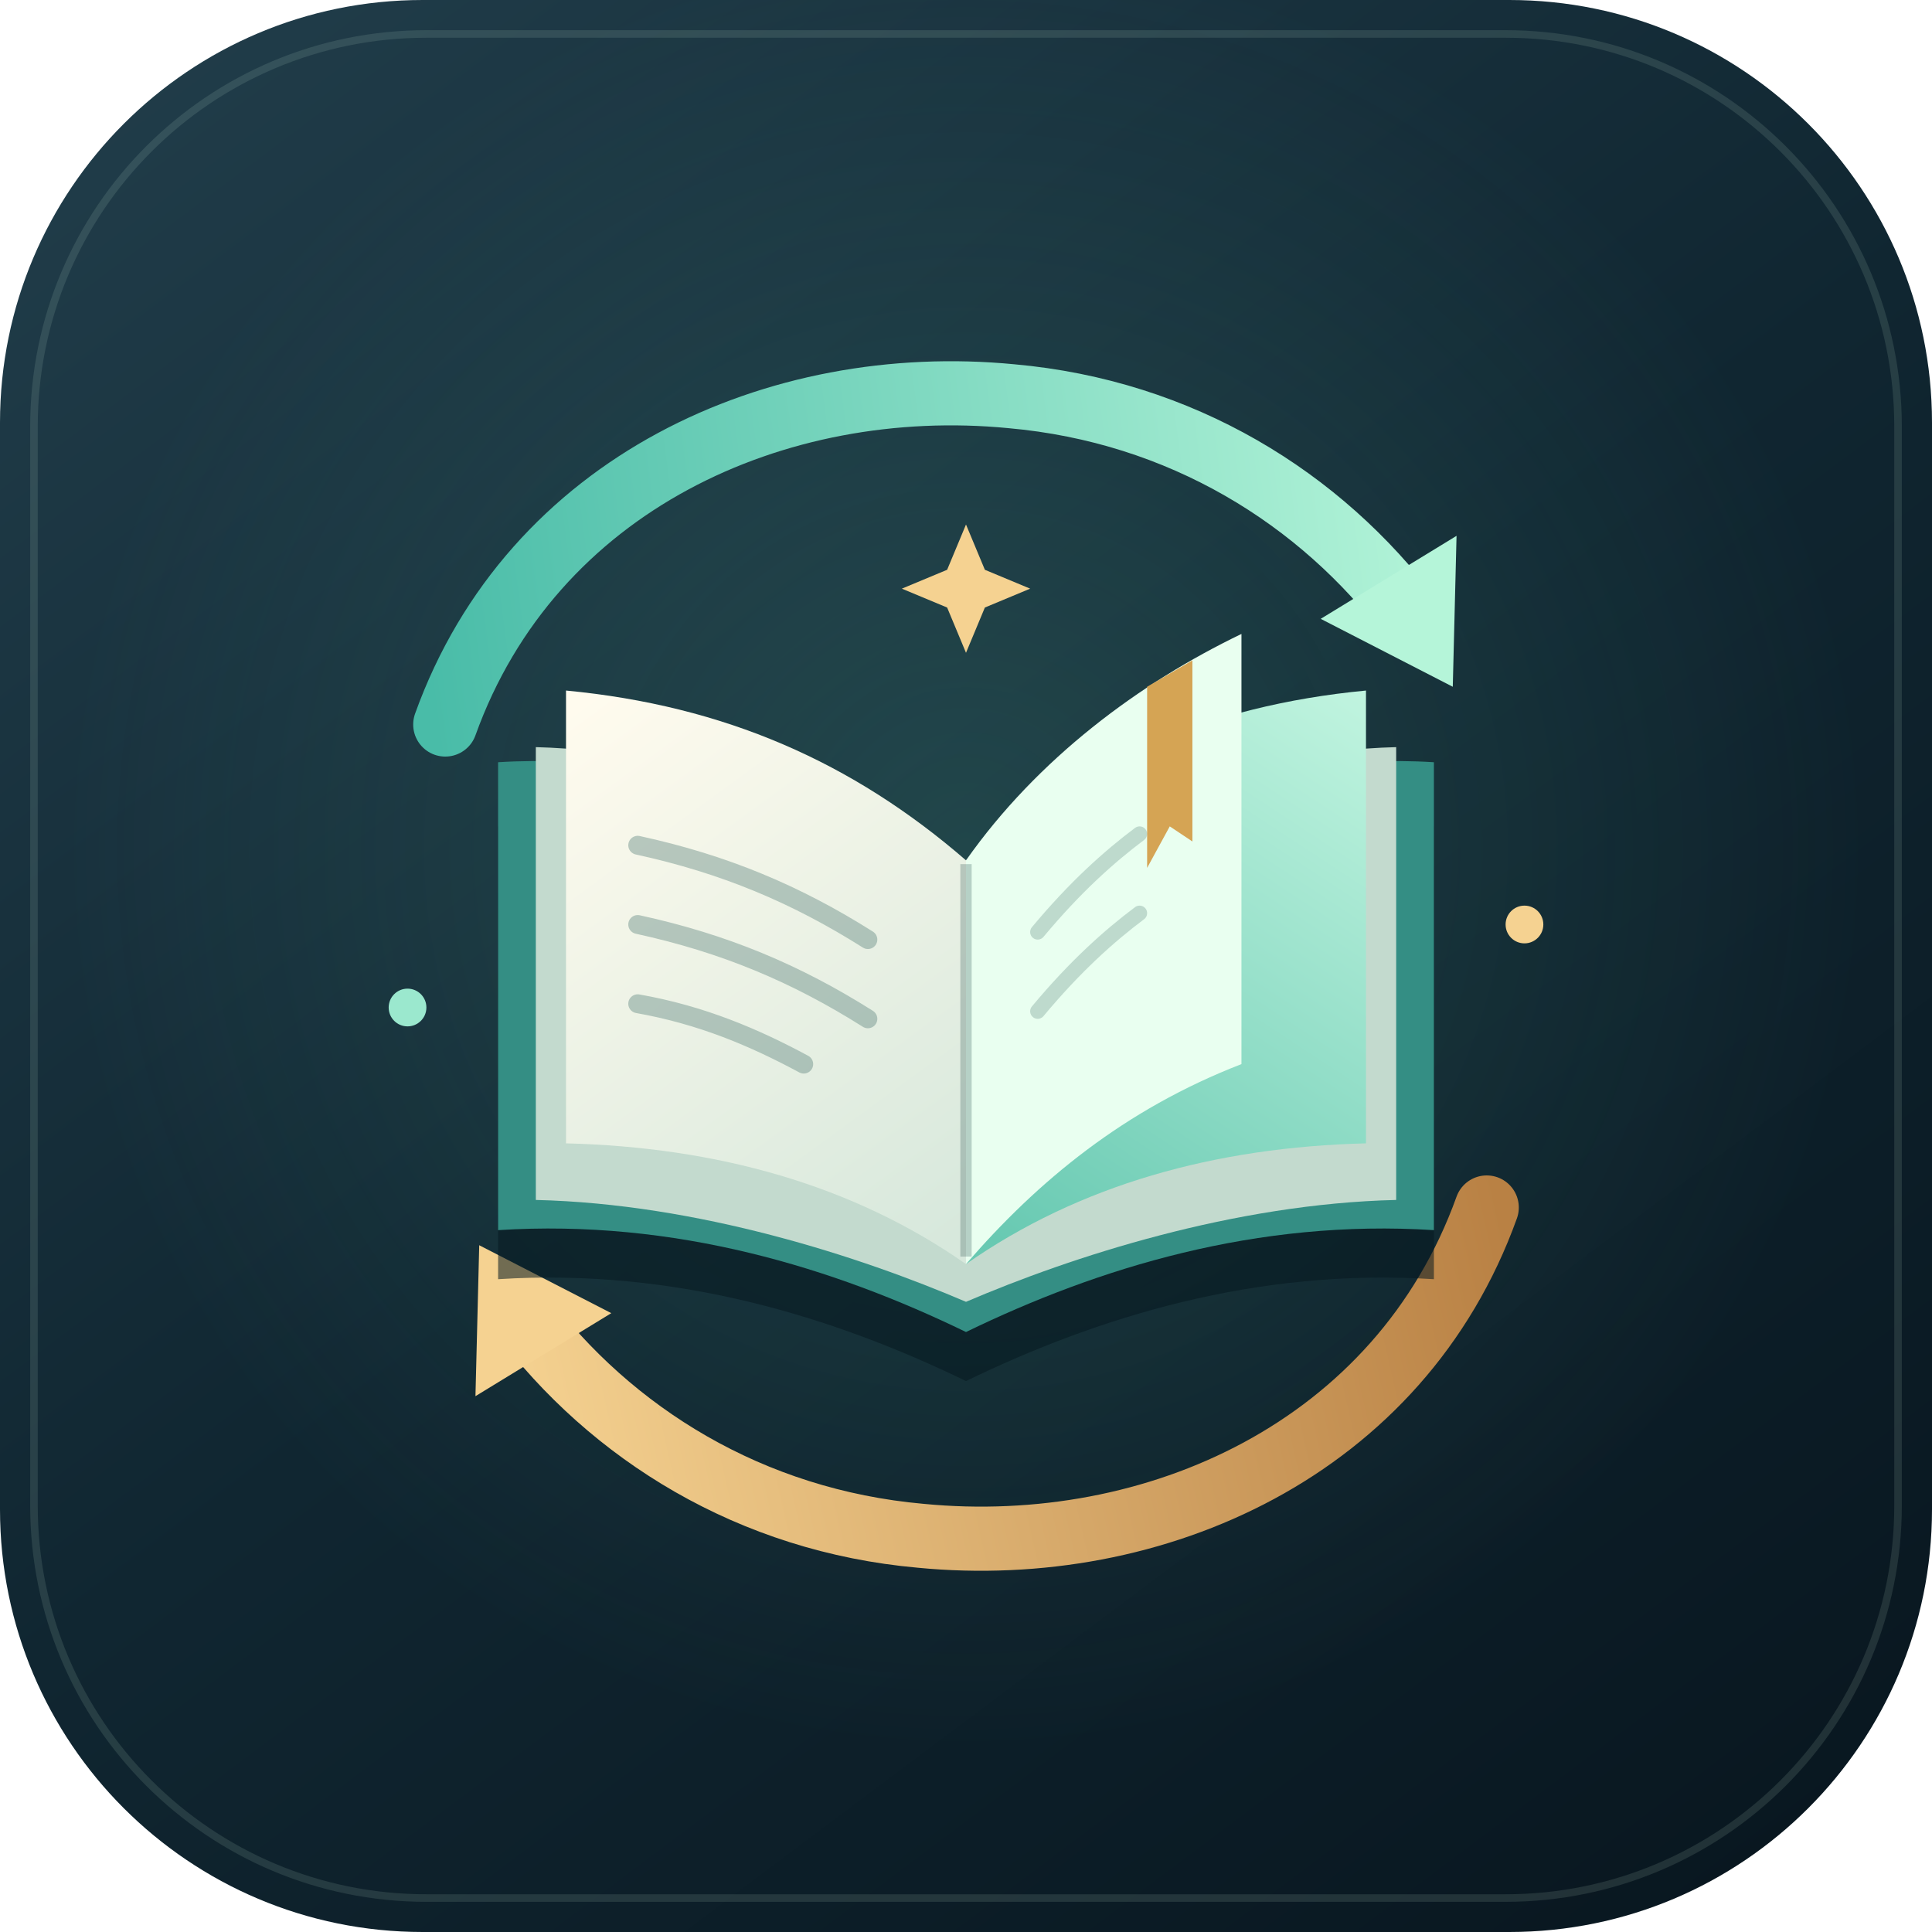
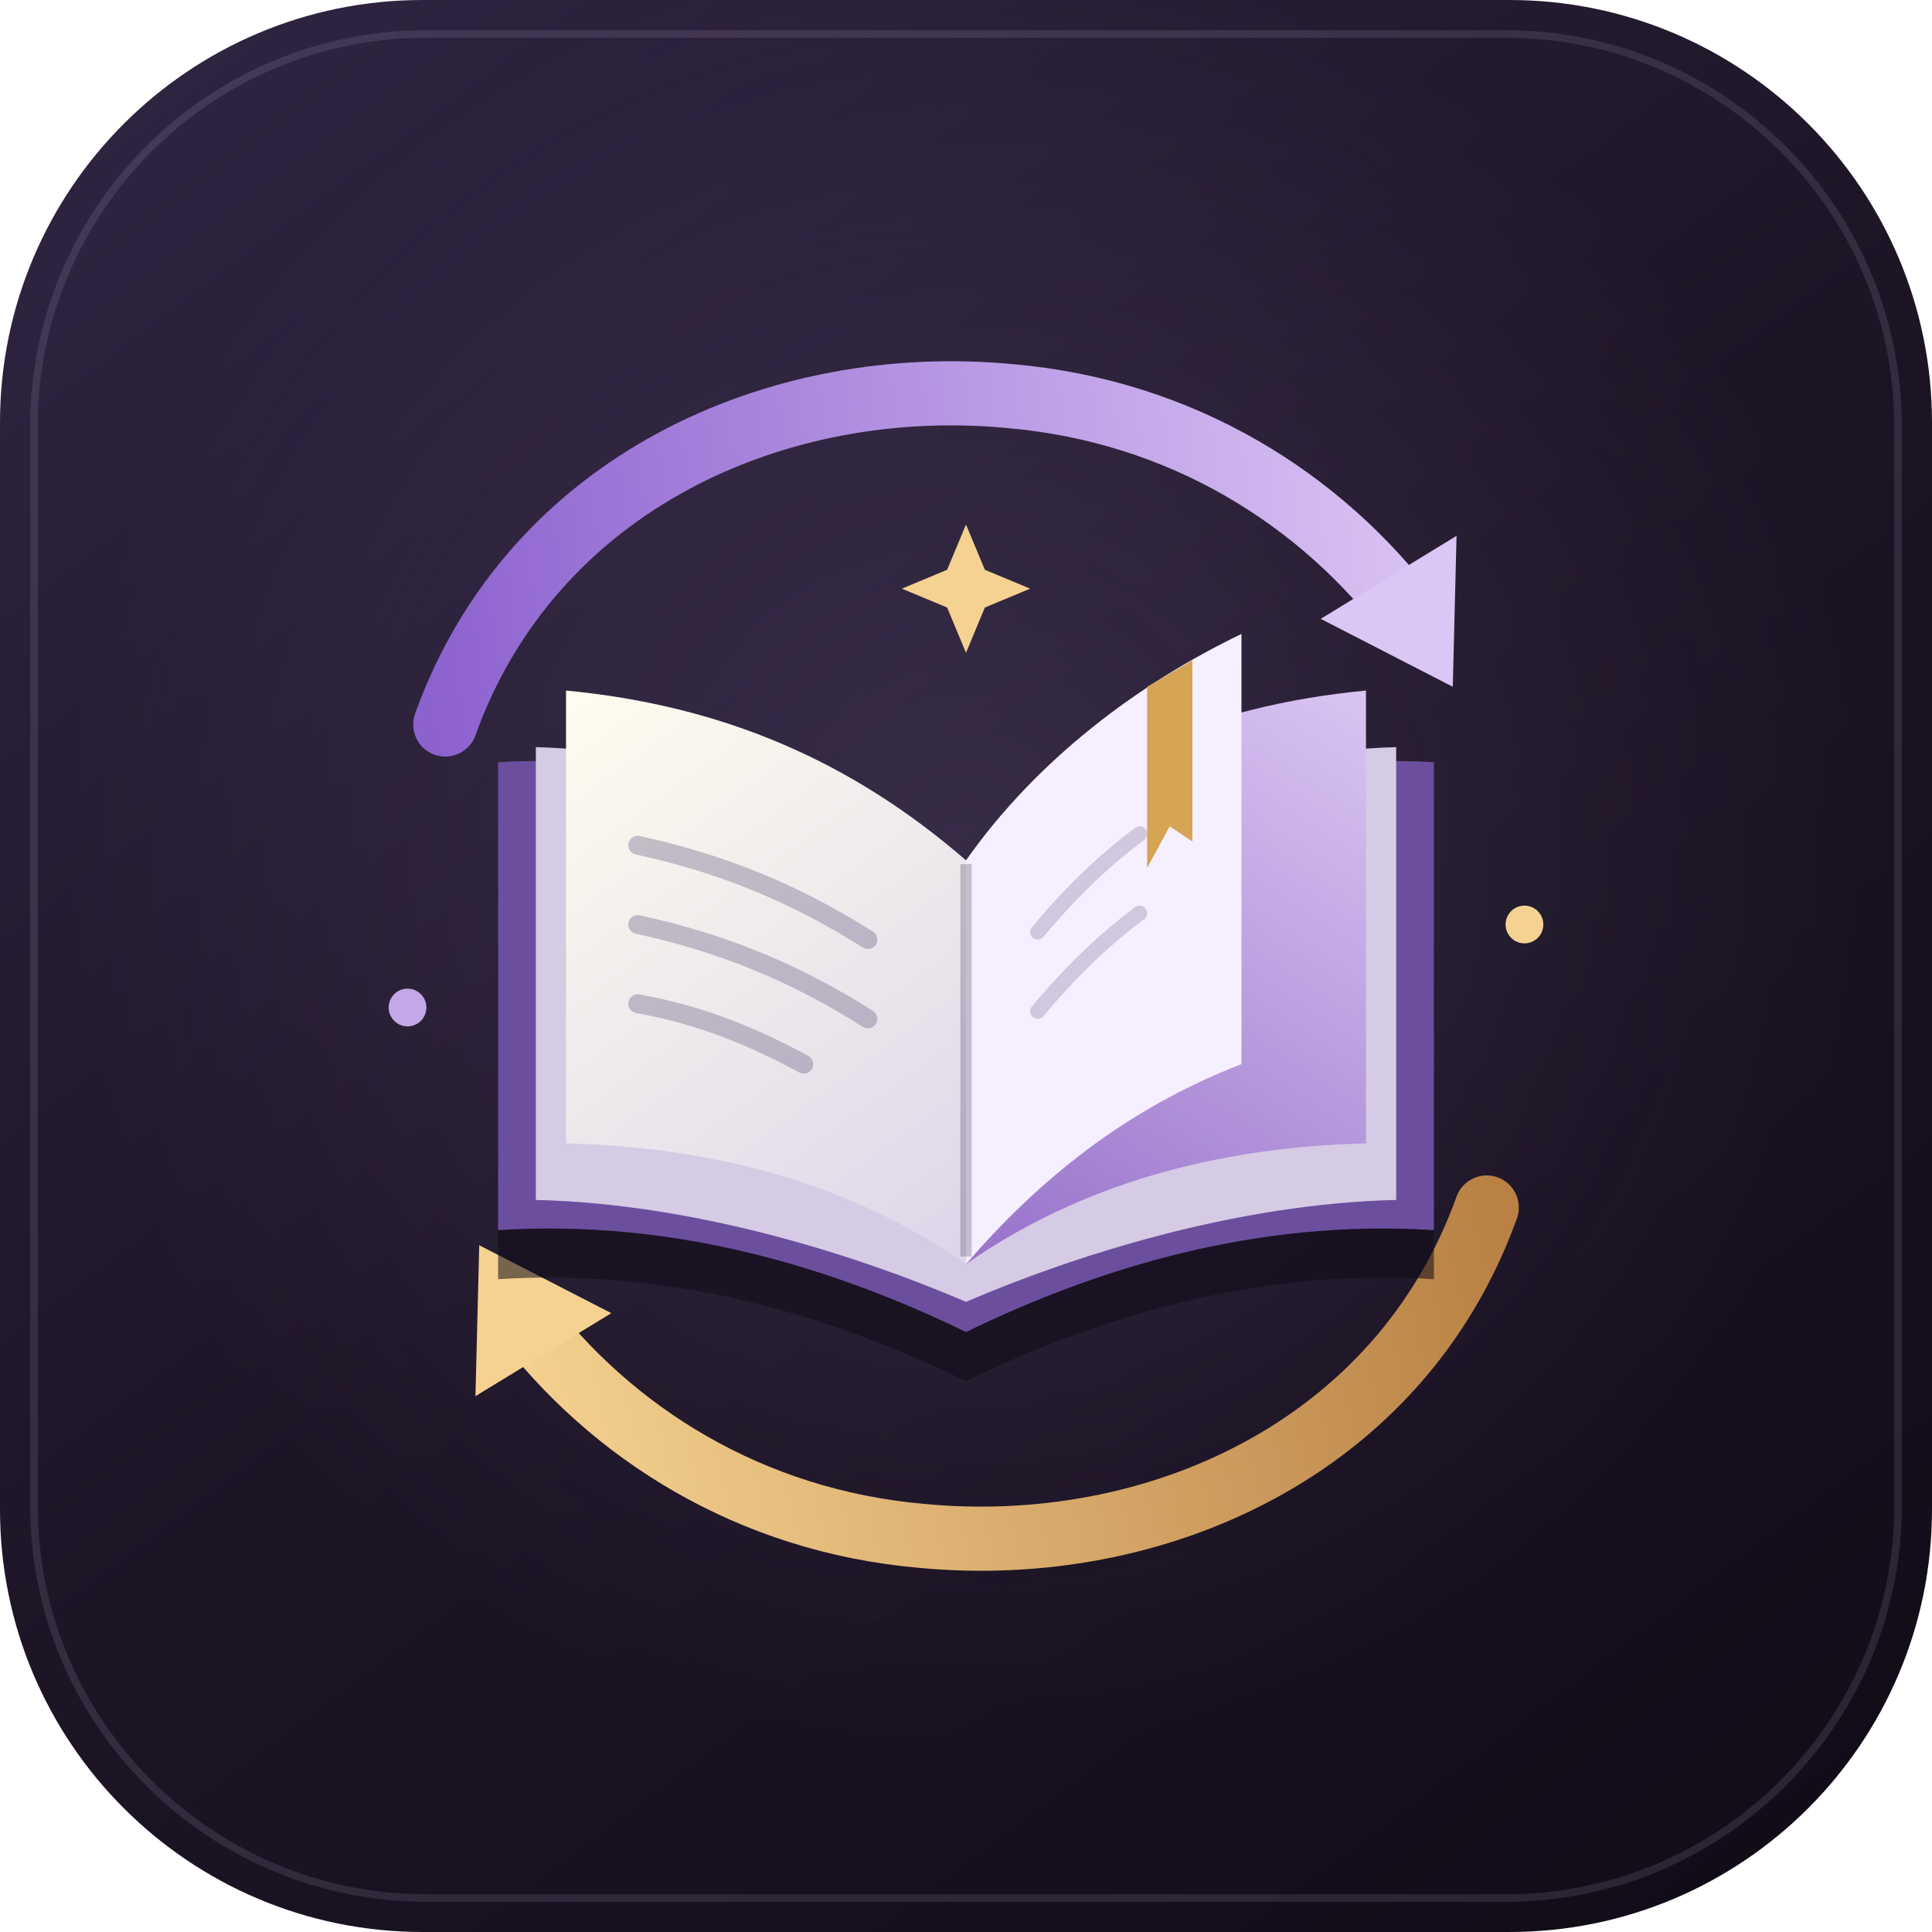
<svg xmlns="http://www.w3.org/2000/svg" width="512" height="512" viewBox="0 0 512 512" fill="none">
  <defs>
    <linearGradient id="night" x1="64" y1="0" x2="448" y2="512" gradientUnits="userSpaceOnUse">
-       <stop stop-color="#203c49" />
-       <stop offset=".5" stop-color="#102631" />
-       <stop offset="1" stop-color="#091720" />
+       <stop stop-color="#2e2440" />
+       <stop offset=".5" stop-color="#1d1526" />
+       <stop offset="1" stop-color="#120c19" />
    </linearGradient>
    <radialGradient id="glow" cx="0" cy="0" r="1" gradientTransform="translate(256 225) rotate(90) scale(240)" gradientUnits="userSpaceOnUse">
-       <stop stop-color="#75e2c4" stop-opacity=".16" />
-       <stop offset="1" stop-color="#75e2c4" stop-opacity="0" />
+       <stop stop-color="#b79ae0" stop-opacity=".16" />
+       <stop offset="1" stop-color="#b79ae0" stop-opacity="0" />
    </radialGradient>
-     <linearGradient id="mint" x1="112" y1="168" x2="385" y2="132" gradientUnits="userSpaceOnUse">
-       <stop stop-color="#49bca8" />
-       <stop offset="1" stop-color="#b5f5d9" />
+     <linearGradient id="orchid" x1="112" y1="168" x2="385" y2="132" gradientUnits="userSpaceOnUse">
+       <stop stop-color="#8c62cf" />
+       <stop offset="1" stop-color="#dcc6f5" />
    </linearGradient>
    <linearGradient id="gold" x1="400" y1="330" x2="139" y2="389" gradientUnits="userSpaceOnUse">
      <stop stop-color="#b98144" />
      <stop offset="1" stop-color="#f5d291" />
    </linearGradient>
    <linearGradient id="paper" x1="151" y1="188" x2="253" y2="328" gradientUnits="userSpaceOnUse">
      <stop stop-color="#fffbee" />
-       <stop offset="1" stop-color="#d7e8dc" />
+       <stop offset="1" stop-color="#ded7ea" />
    </linearGradient>
    <linearGradient id="leaf" x1="360" y1="183" x2="264" y2="329" gradientUnits="userSpaceOnUse">
-       <stop stop-color="#c0f4df" />
-       <stop offset="1" stop-color="#68c9b2" />
+       <stop stop-color="#d9c4f2" />
+       <stop offset="1" stop-color="#9a76cc" />
    </linearGradient>
  </defs>
  <rect width="512" height="512" rx="112" fill="url(#night)" />
  <rect width="512" height="512" rx="112" fill="url(#glow)" />
-   <rect x="9" y="9" width="494" height="494" rx="104" stroke="#d0f5df" stroke-opacity=".12" stroke-width="2" />
-   <path d="M118 192C141 128 206 99 268 105C313 109 350 132 374 164" stroke="url(#mint)" stroke-width="17" stroke-linecap="round" />
-   <path d="m350 164 35 18 1-40" fill="#b5f5d9" />
+   <rect x="9" y="9" width="494" height="494" rx="104" stroke="#e2d5f5" stroke-opacity=".12" stroke-width="2" />
+   <path d="M118 192C141 128 206 99 268 105C313 109 350 132 374 164" stroke="url(#orchid)" stroke-width="17" stroke-linecap="round" />
+   <path d="m350 164 35 18 1-40" fill="#dcc6f5" />
  <path d="M394 320C371 384 306 413 244 407C199 403 162 380 138 348" stroke="url(#gold)" stroke-width="17" stroke-linecap="round" />
  <path d="m162 348-35-18-1 40" fill="#f5d291" />
-   <path d="M132 210C180 207 222 226 256 247C290 226 332 207 380 210V330C333 327 291 340 256 357C221 340 179 327 132 330Z" fill="#071820" fill-opacity=".55" transform="translate(0 9)" />
-   <path d="M132 202C180 199 222 218 256 239C290 218 332 199 380 202V326C333 323 291 336 256 353C221 336 179 323 132 326Z" fill="#348e84" />
-   <path d="M142 198C183 199 227 216 256 238C285 216 329 199 370 198V318C327 319 284 333 256 345C228 333 185 319 142 318Z" fill="#c3dace" />
+   <path d="M132 210C180 207 222 226 256 247C290 226 332 207 380 210V330C333 327 291 340 256 357C221 340 179 327 132 330Z" fill="#0f0a17" fill-opacity=".55" transform="translate(0 9)" />
+   <path d="M132 202C180 199 222 218 256 239C290 218 332 199 380 202V326C333 323 291 336 256 353C221 336 179 323 132 326Z" fill="#6b4f9e" />
+   <path d="M142 198C183 199 227 216 256 238C285 216 329 199 370 198V318C327 319 284 333 256 345C228 333 185 319 142 318Z" fill="#d5cbe4" />
  <path d="M150 183C192 187 226 202 256 228V335C226 314 190 304 150 303Z" fill="url(#paper)" />
  <path d="M362 183C320 187 286 202 256 228V335C286 314 322 304 362 303Z" fill="url(#leaf)" />
-   <path d="M256 228C275 201 302 181 329 168V282C298 294 275 313 256 335Z" fill="#e9fff0" />
+   <path d="M256 228C275 201 302 181 329 168V282C298 294 275 313 256 335Z" fill="#f6efff" />
  <path d="M304 182 316 175V223L310 219 304 230Z" fill="#d5a454" />
-   <path d="M256 229V333" stroke="#173f41" stroke-opacity=".24" stroke-width="3" />
-   <path d="M169 224C192 229 211 237 230 249M169 245C192 250 211 258 230 270M169 266C186 269 200 275 213 282" stroke="#507a75" stroke-opacity=".38" stroke-width="5" stroke-linecap="round" />
-   <path d="M275 247C285 235 294 227 302 221M275 268C285 256 294 248 302 242" stroke="#507a75" stroke-opacity=".28" stroke-width="4" stroke-linecap="round" />
+   <path d="M256 229V333" stroke="#2b2140" stroke-opacity=".24" stroke-width="3" />
+   <path d="M169 224C192 229 211 237 230 249M169 245C192 250 211 258 230 270M169 266C186 269 200 275 213 282" stroke="#6f6288" stroke-opacity=".38" stroke-width="5" stroke-linecap="round" />
+   <path d="M275 247C285 235 294 227 302 221M275 268C285 256 294 248 302 242" stroke="#6f6288" stroke-opacity=".28" stroke-width="4" stroke-linecap="round" />
  <path d="m256 139 5 12 12 5-12 5-5 12-5-12-12-5 12-5Z" fill="#f5d291" />
-   <circle cx="108" cy="267" r="5" fill="#9be8ce" />
+   <circle cx="108" cy="267" r="5" fill="#c4a7e7" />
  <circle cx="404" cy="245" r="5" fill="#f5d291" />
</svg>
